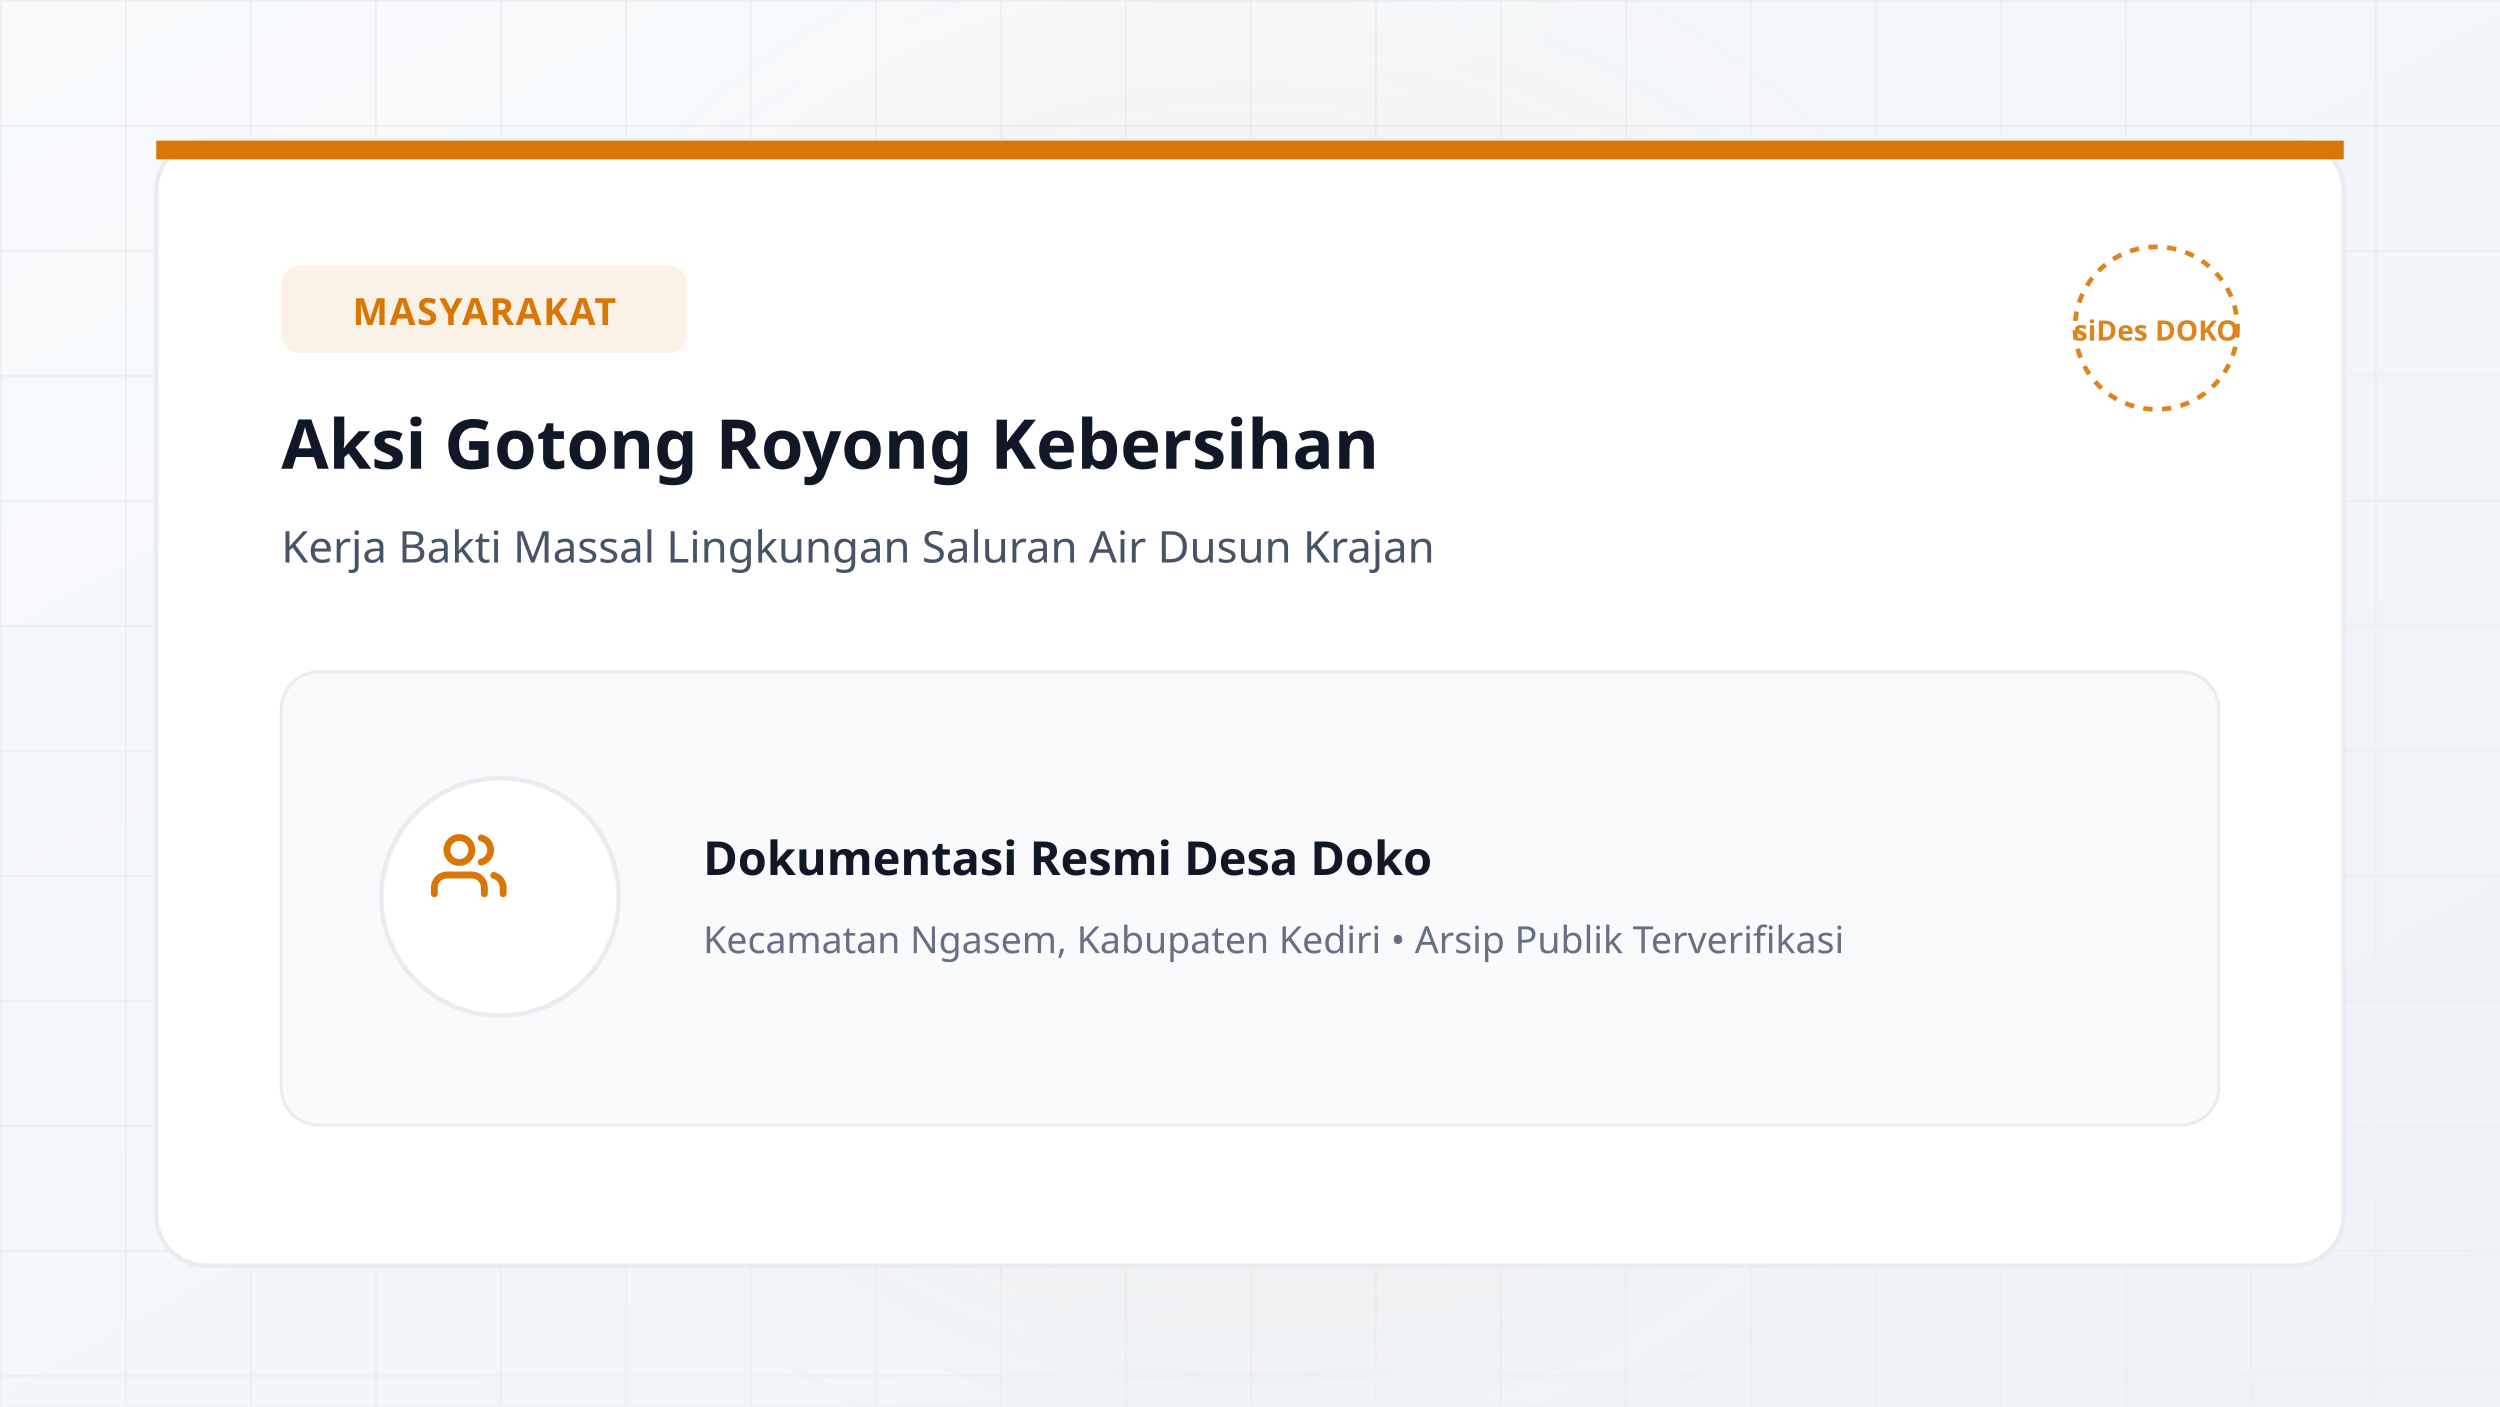
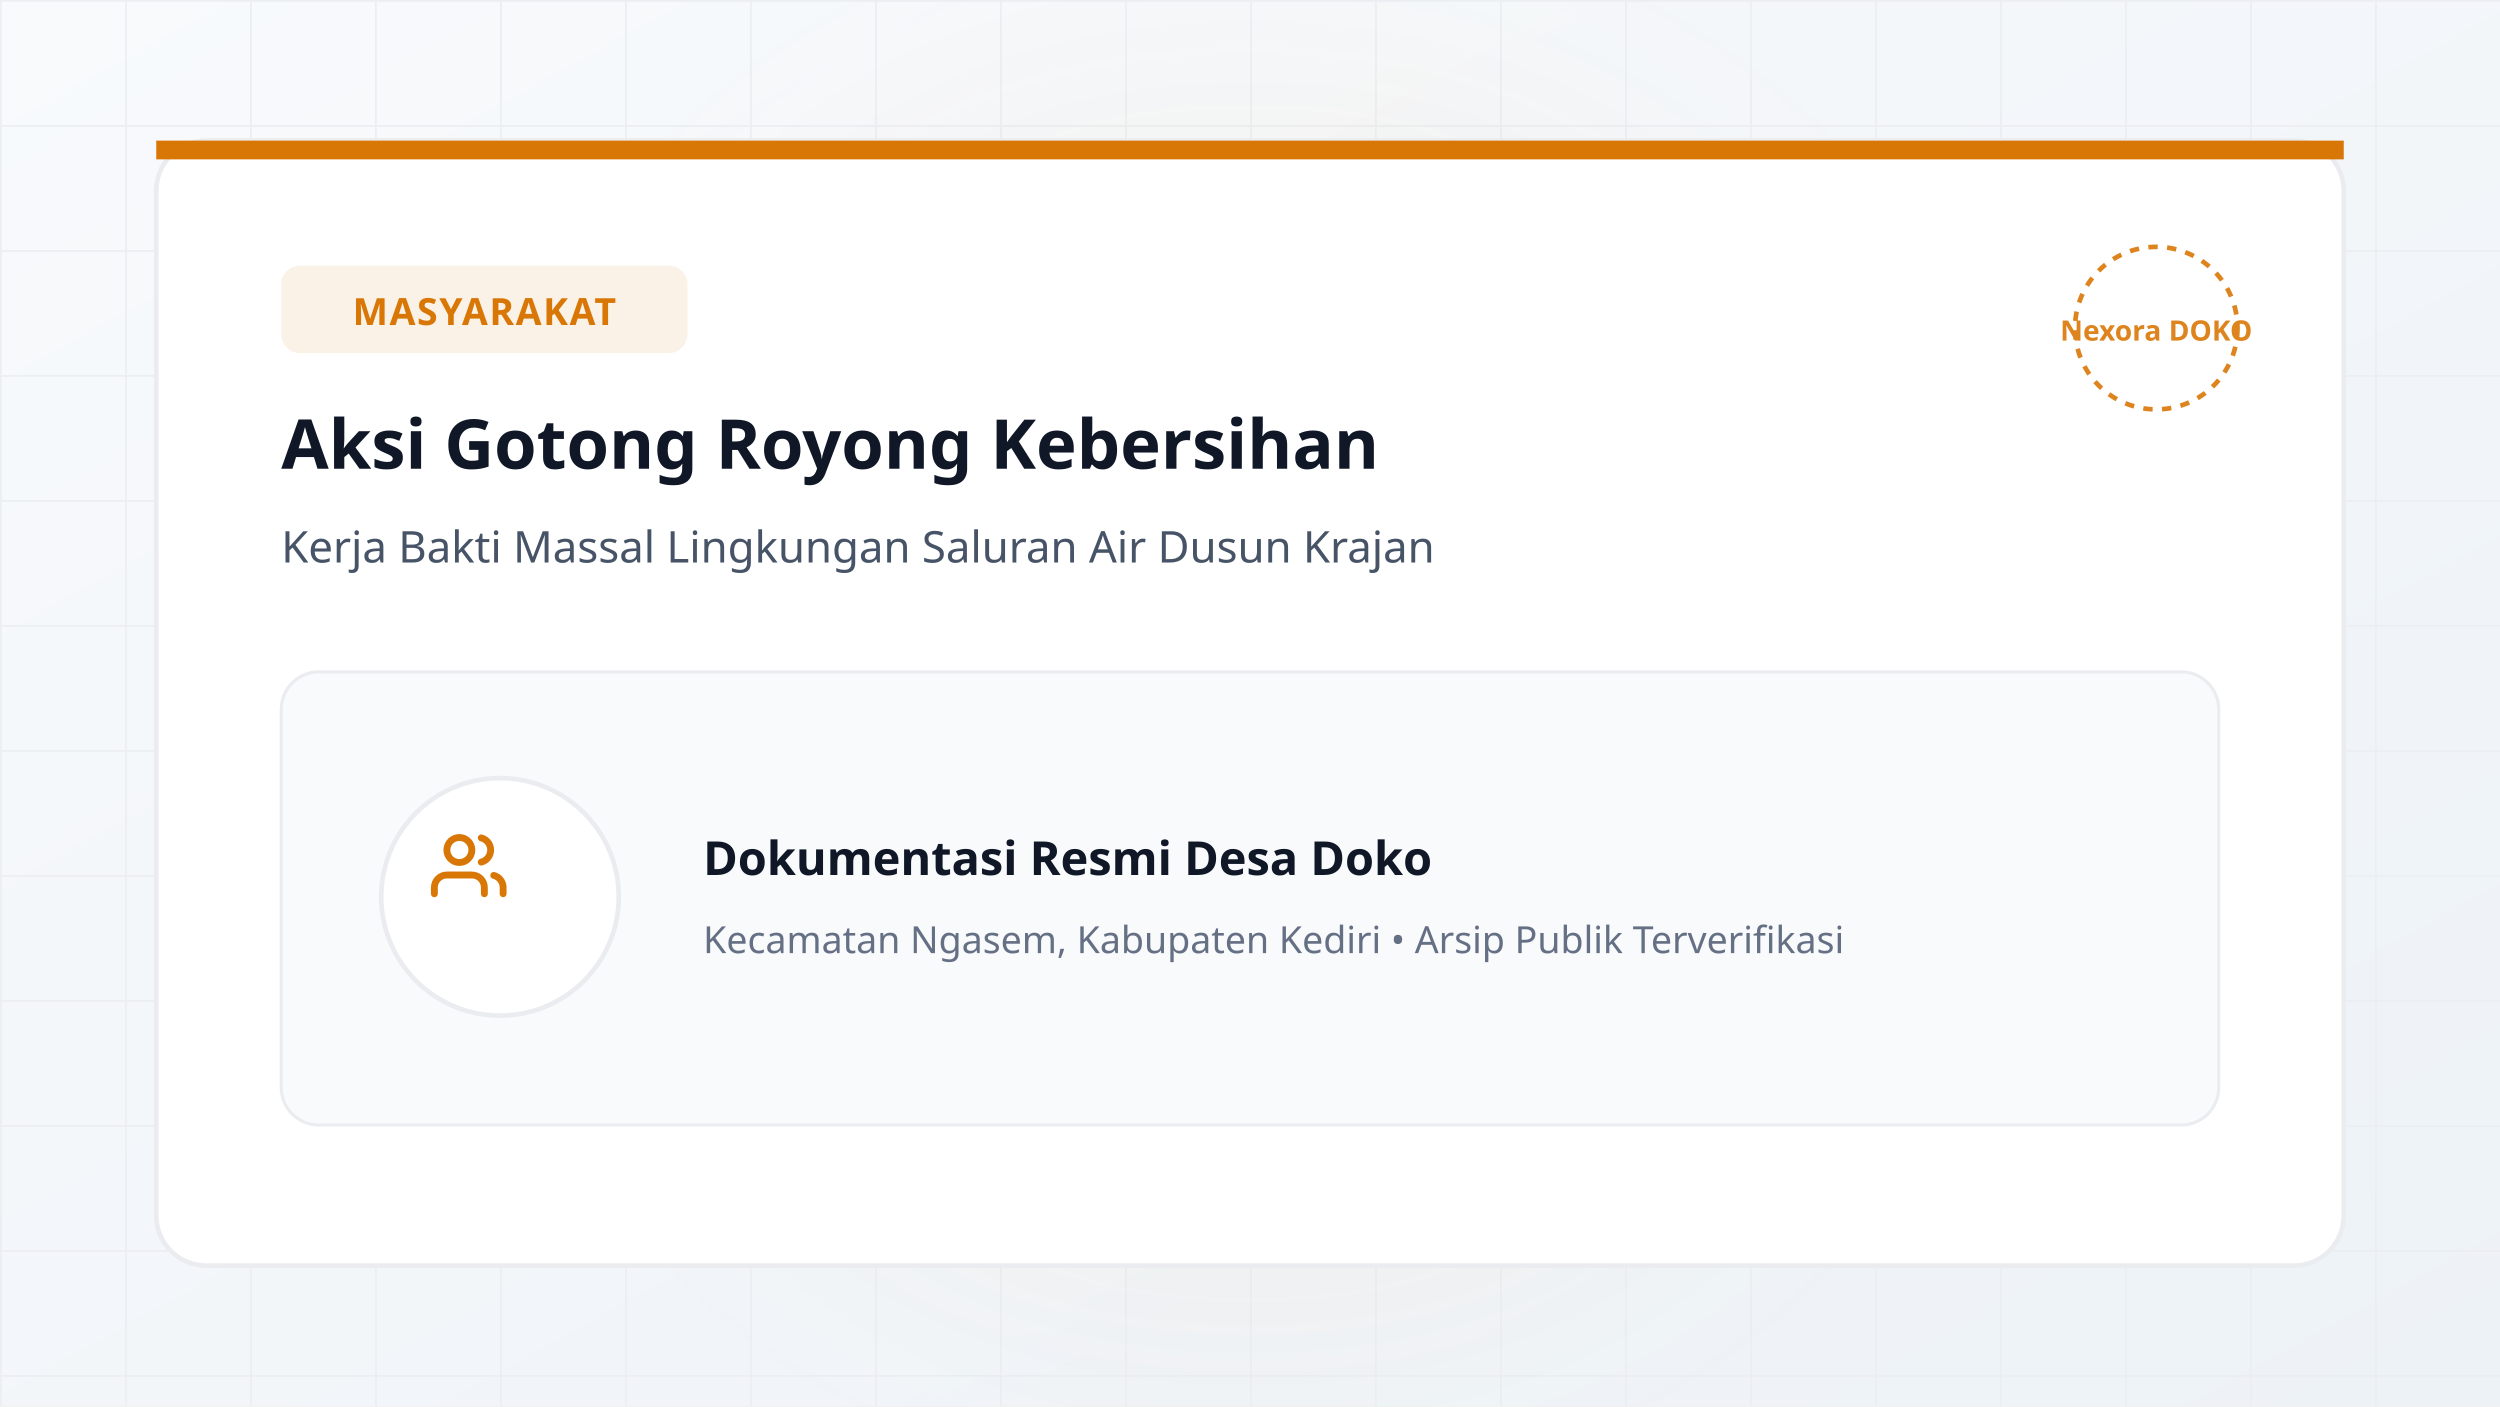
<svg xmlns="http://www.w3.org/2000/svg" viewBox="0 0 800 450" width="100%" height="100%">
  <defs>
    <linearGradient id="bgGrad" x1="0%" y1="0%" x2="100%" y2="100%">
      <stop offset="0%" stop-color="#F8FAFC" />
      <stop offset="100%" stop-color="#EDF2F7" />
    </linearGradient>
    <pattern id="grid" width="40" height="40" patternUnits="userSpaceOnUse">
      <path d="M 40 0 L 0 0 0 40" fill="none" stroke="#EAECF0" stroke-width="1.2" />
    </pattern>
  </defs>
  <rect width="800" height="450" fill="url(#bgGrad)" />
  <rect width="800" height="450" fill="url(#grid)" opacity="0.8" />
  <circle cx="400" cy="225" r="200" fill="#D97706" opacity="0.04" filter="blur(40px)" />
  <rect x="50" y="45" width="700" height="360" rx="16" fill="#FFFFFF" stroke="#EAECF0" stroke-width="1.5" />
  <rect x="50" y="45" width="700" height="6" fill="#D97706" />
  <g transform="translate(90, 85)">
    <rect width="130" height="28" rx="6" fill="#D97706" opacity="0.1" />
    <text x="65" y="19" font-family="Plus Jakarta Sans, sans-serif" font-size="12" font-weight="700" fill="#D97706" text-anchor="middle" letter-spacing="0.5">MASYARAKAT</text>
  </g>
  <text x="90" y="150" font-family="Plus Jakarta Sans, sans-serif" font-size="22" font-weight="800" fill="#101828">Aksi Gotong Royong Kebersihan</text>
  <text x="90" y="180" font-family="Plus Jakarta Sans, sans-serif" font-size="14" font-weight="500" fill="#475467">Kerja Bakti Massal Lingkungan Saluran Air Dusun Krajan</text>
  <g transform="translate(90, 215)">
    <rect width="620" height="145" rx="12" fill="#F8FAFC" stroke="#EAECF0" stroke-width="1" />
    <circle cx="70" cy="72" r="38" fill="#FFFFFF" stroke="#EAECF0" stroke-width="1.5" />
    <g transform="translate(48, 50)" stroke="#D97706" stroke-width="2.2" fill="none" stroke-linecap="round" stroke-linejoin="round">
      <path d="M17 21v-2a4 4 0 0 0-4-4H5a4 4 0 0 0-4 4v2" />
      <circle cx="9" cy="7" r="4" />
      <path d="M23 21v-2a4 4 0 0 0-3-3.87" />
      <path d="M16 3.13a4 4 0 0 1 0 7.75" />
    </g>
    <text x="135" y="65" font-family="Plus Jakarta Sans, sans-serif" font-size="15" font-weight="700" fill="#101828">Dokumentasi Resmi Desa Doko</text>
    <text x="135" y="90" font-family="Plus Jakarta Sans, sans-serif" font-size="12" font-weight="500" fill="#667085">Kecamatan Ngasem, Kabupaten Kediri • Arsip Publik Terverifikasi</text>
  </g>
  <g transform="translate(640, 75)" opacity="0.9">
    <circle cx="50" cy="30" r="26" fill="none" stroke="#D97706" stroke-width="1.5" stroke-dasharray="3,3" />
-     <text x="50" y="34" font-family="Plus Jakarta Sans, sans-serif" font-size="9" font-weight="800" fill="#D97706" text-anchor="middle">siDes DOKO</text>
+     <text x="50" y="34" font-family="Plus Jakarta Sans, sans-serif" font-size="9" font-weight="800" fill="#D97706" text-anchor="middle">Nexora DOKO</text>
  </g>
</svg>
